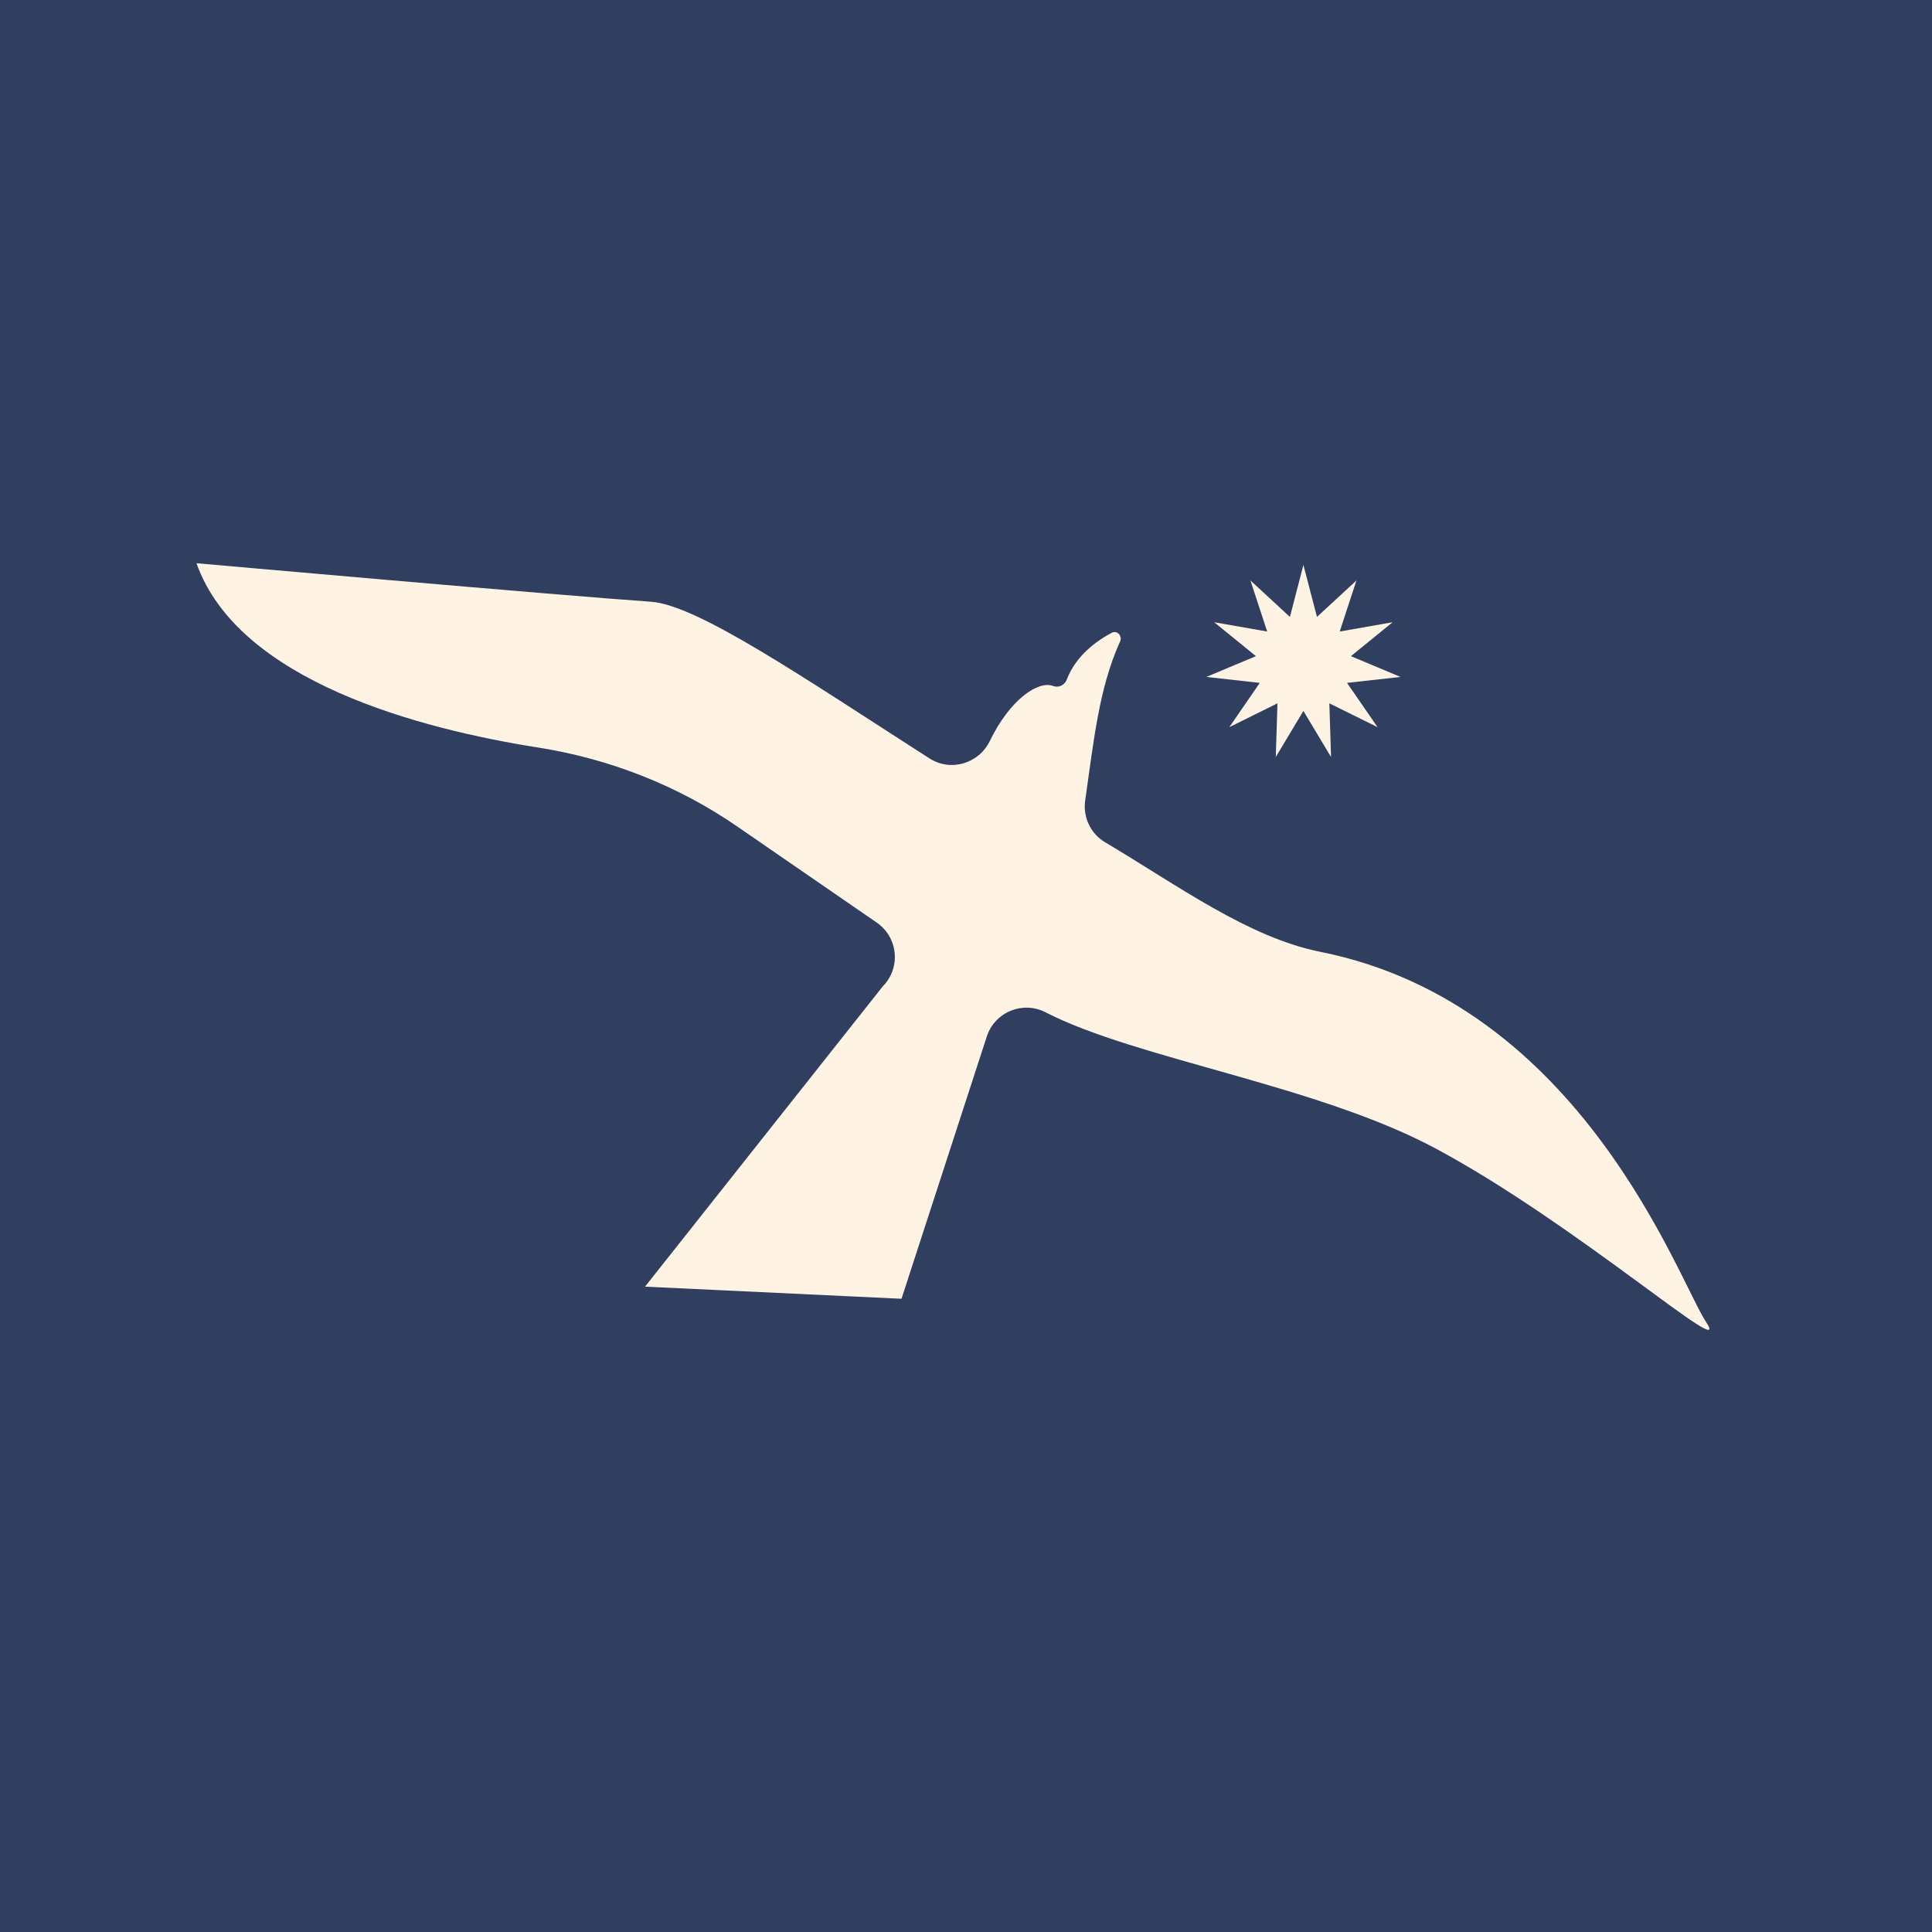
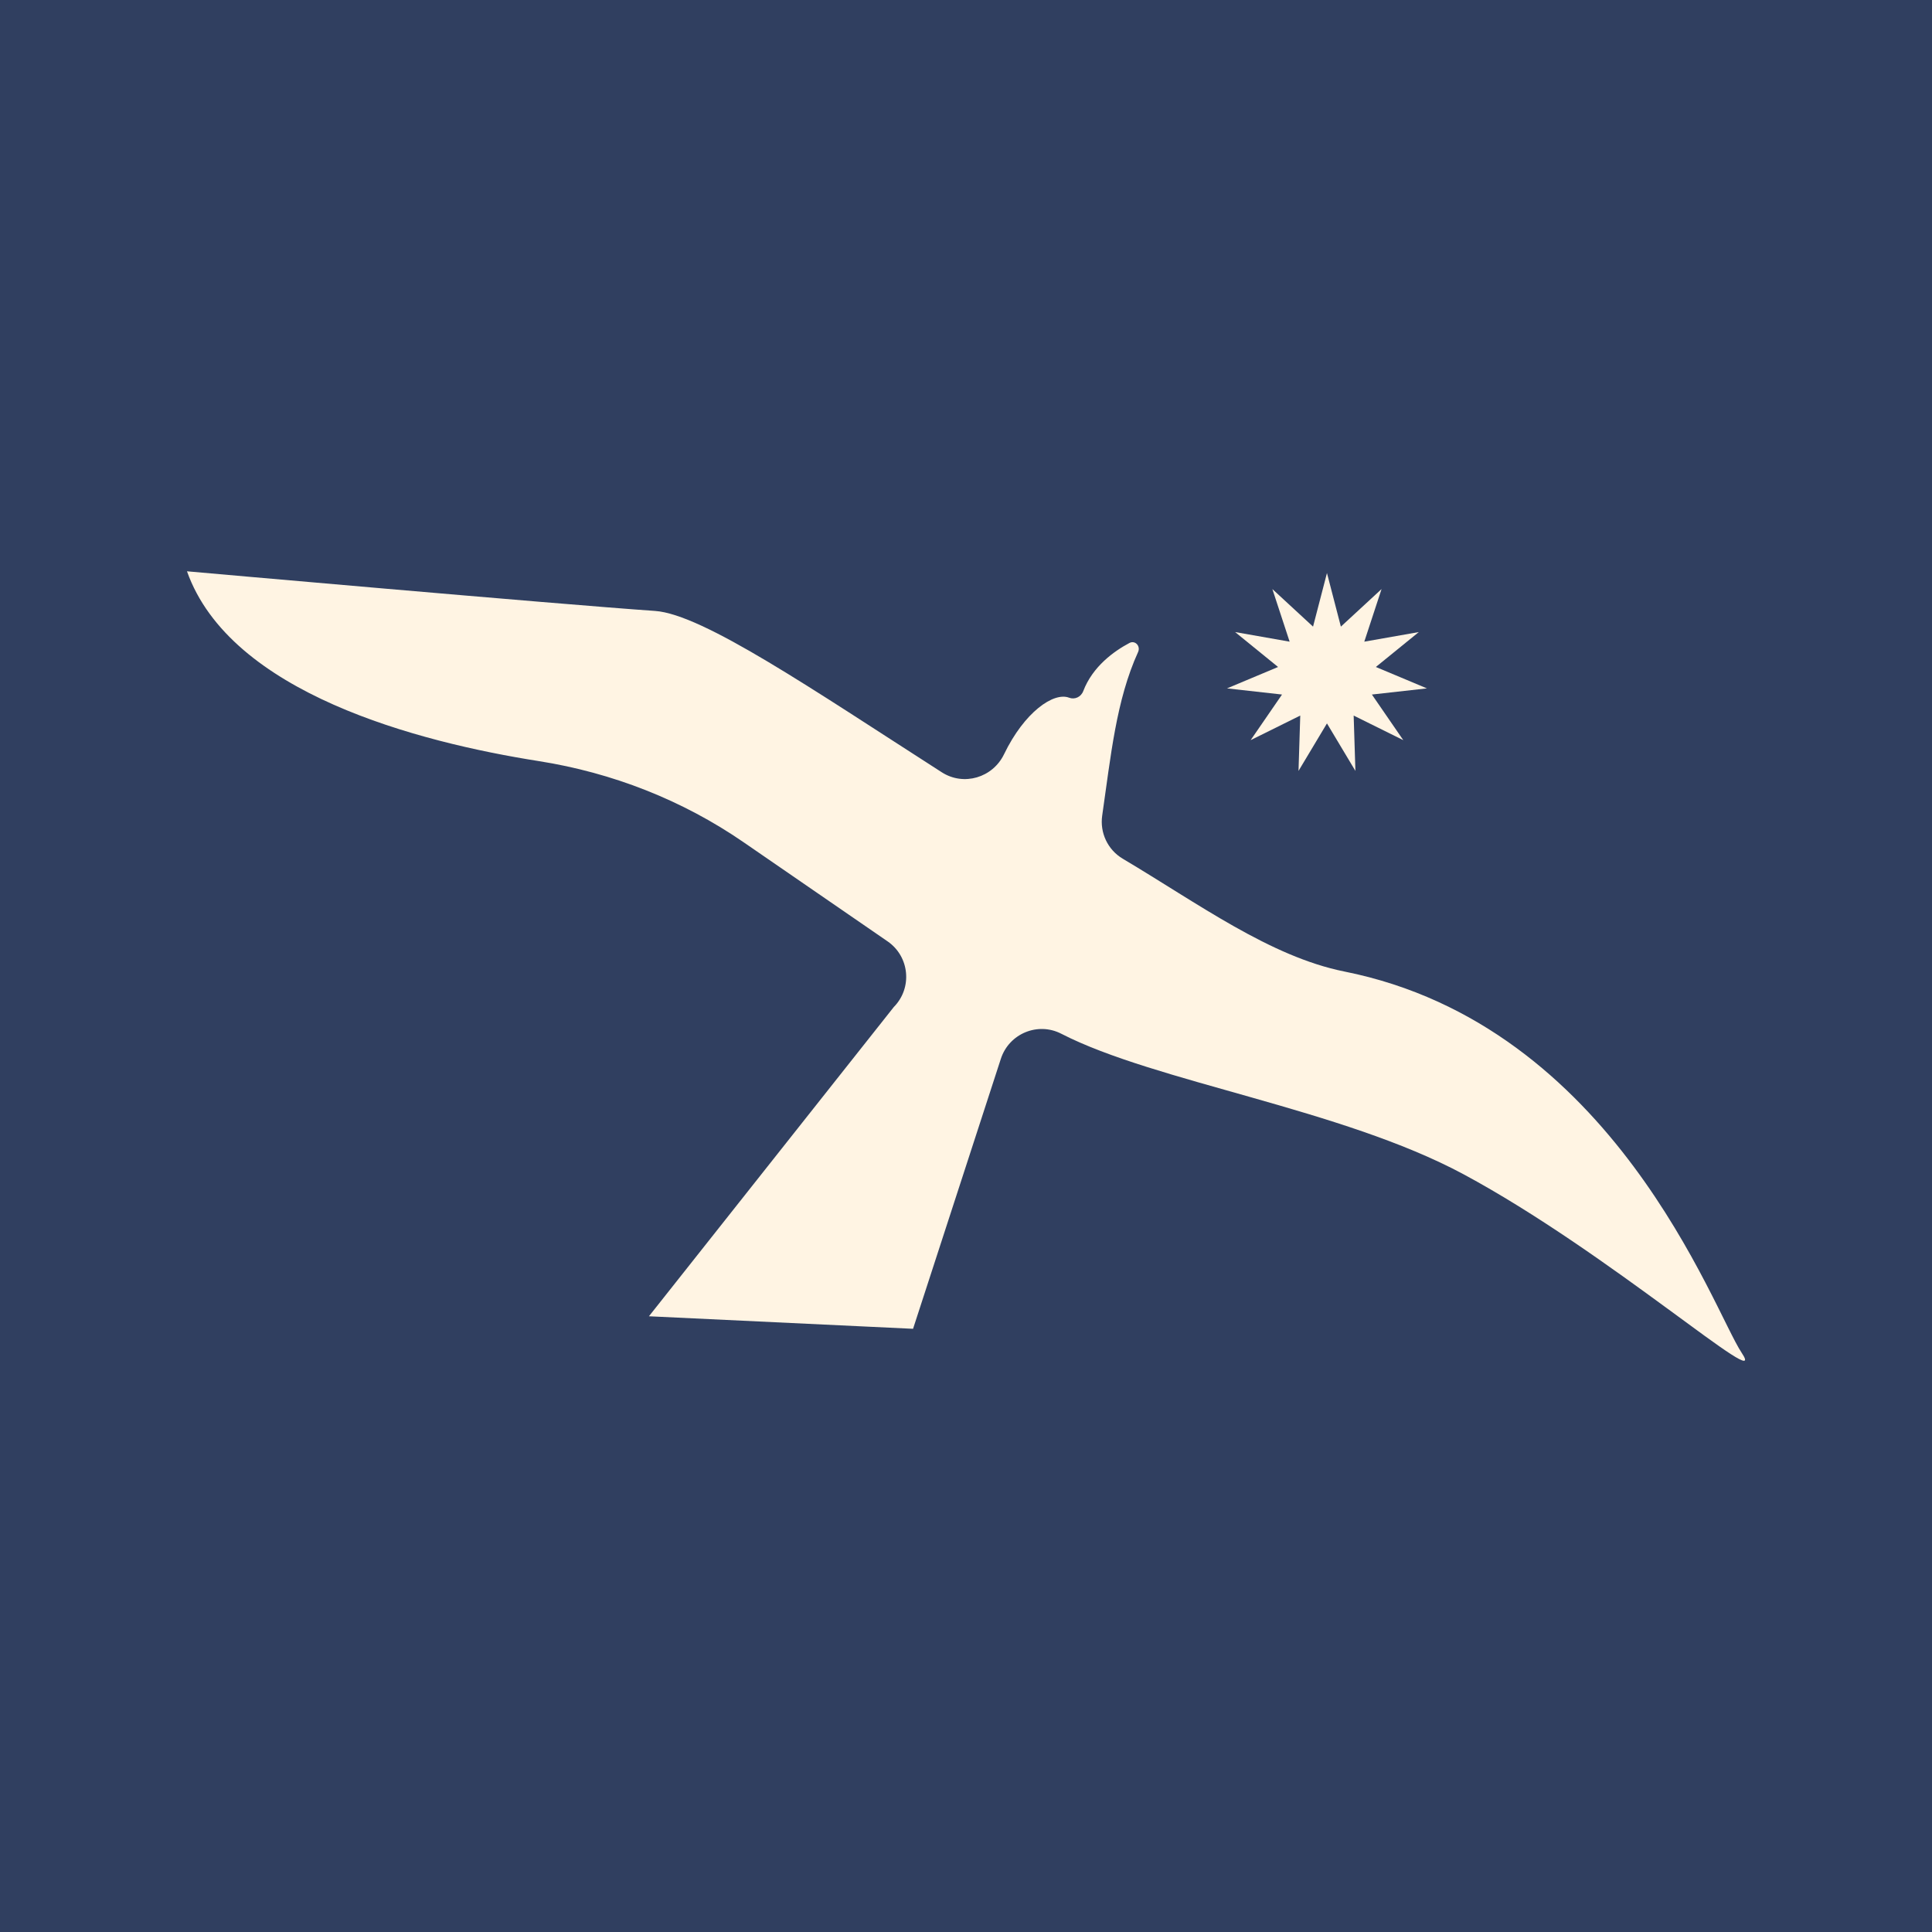
- <svg xmlns="http://www.w3.org/2000/svg" viewBox="-30 -86 295 295">
-   <rect x="-30" y="-86" width="295" height="295" fill="#303f60" />
-   <path d="M189.26 89.39C171.13 79.66 143.58 75.74 129.63 68.56C126.14 66.77 121.88 68.55 120.67 72.28L107.65 112.31L68.49 110.46L104.80 64.60C107.59 61.78 107.14 57.12 103.87 54.87L82.53 40.17C73.45 33.92 63.06 29.86 52.17 28.14C34.29 25.33 6.41 18.08 0.00 0.00C0.00 0.00 55.34 4.91 69.39 5.88C76.49 6.36 92.74 17.50 111.92 29.80C115.17 31.89 119.47 30.60 121.15 27.12C124.16 20.89 128.49 17.87 130.79 18.74C131.62 19.06 132.55 18.65 132.89 17.76C134.29 14.09 137.47 11.83 139.74 10.63C140.57 10.19 141.42 11.08 141.02 11.97C137.77 19.12 136.98 27.36 135.70 36.21C135.33 38.77 136.52 41.29 138.74 42.61C149.92 49.25 160.60 57.14 171.62 59.34C211.62 67.35 226.27 109.51 230.52 115.89C234.77 122.26 210.88 101.00 189.26 89.39" fill="#fff4e3" />
-   <path d="M169.02 0.26L171.09 8.20L177.12 2.63L174.56 10.43L182.64 9.01L176.27 14.19L183.84 17.36L175.68 18.27L180.34 25.03L172.98 21.39L173.24 29.59L169.02 22.55L164.80 29.59L165.06 21.39L157.71 25.03L162.36 18.27L154.20 17.36L161.77 14.19L155.40 9.01L163.49 10.43L160.93 2.63L166.96 8.20L169.02 0.26" fill="#fff4e3" />
+ <svg xmlns="http://www.w3.org/2000/svg" viewBox="-227.7 -695.7 2352.7 2352.7">
+   <rect x="-227.7" y="-695.7" width="2352.7" height="2352.7" fill="#303f60" />
+   <path d="M1554.41,734.2c-148.87-79.95-375.17-112.12-489.75-171.07-28.64-14.73-63.6-.11-73.56,30.51l-106.92,328.81-321.63-15.26,298.19-376.6c22.89-23.21,19.25-61.47-7.6-79.95l-175.3-120.68c-74.59-51.35-159.91-84.71-249.37-98.81C281.66,208,52.67,148.53,0,0c0,0,454.54,40.32,569.9,48.26,58.35,4.01,191.75,95.45,349.28,196.5,26.73,17.15,62.02,6.58,75.82-22.02,24.71-51.21,60.29-76.02,79.2-68.81,6.82,2.6,14.45-.76,17.24-8.06,11.52-30.13,37.58-48.68,56.26-58.6,6.83-3.63,13.83,3.75,10.5,11.07-26.72,58.66-33.14,126.37-43.69,199.08-3.04,20.97,6.76,41.74,24.98,52.56,91.83,54.56,179.56,119.3,270.01,137.41,328.53,65.78,448.85,412.01,483.79,464.39,34.94,52.38-161.33-122.22-338.89-217.58Z" fill="#fff4e3" />
+   <polygon points="1388.21 2.12 1405.16 67.37 1454.69 21.64 1433.67 85.69 1500.06 74 1447.75 116.52 1509.92 142.58 1442.93 150.07 1481.14 205.61 1420.73 175.68 1422.85 243.07 1388.21 185.23 1353.57 243.07 1355.69 175.68 1295.28 205.61 1333.49 150.07 1266.5 142.58 1328.67 116.52 1276.36 74 1342.75 85.69 1321.73 21.64 1371.26 67.37 1388.21 2.12" fill="#fff4e3" />
</svg>
